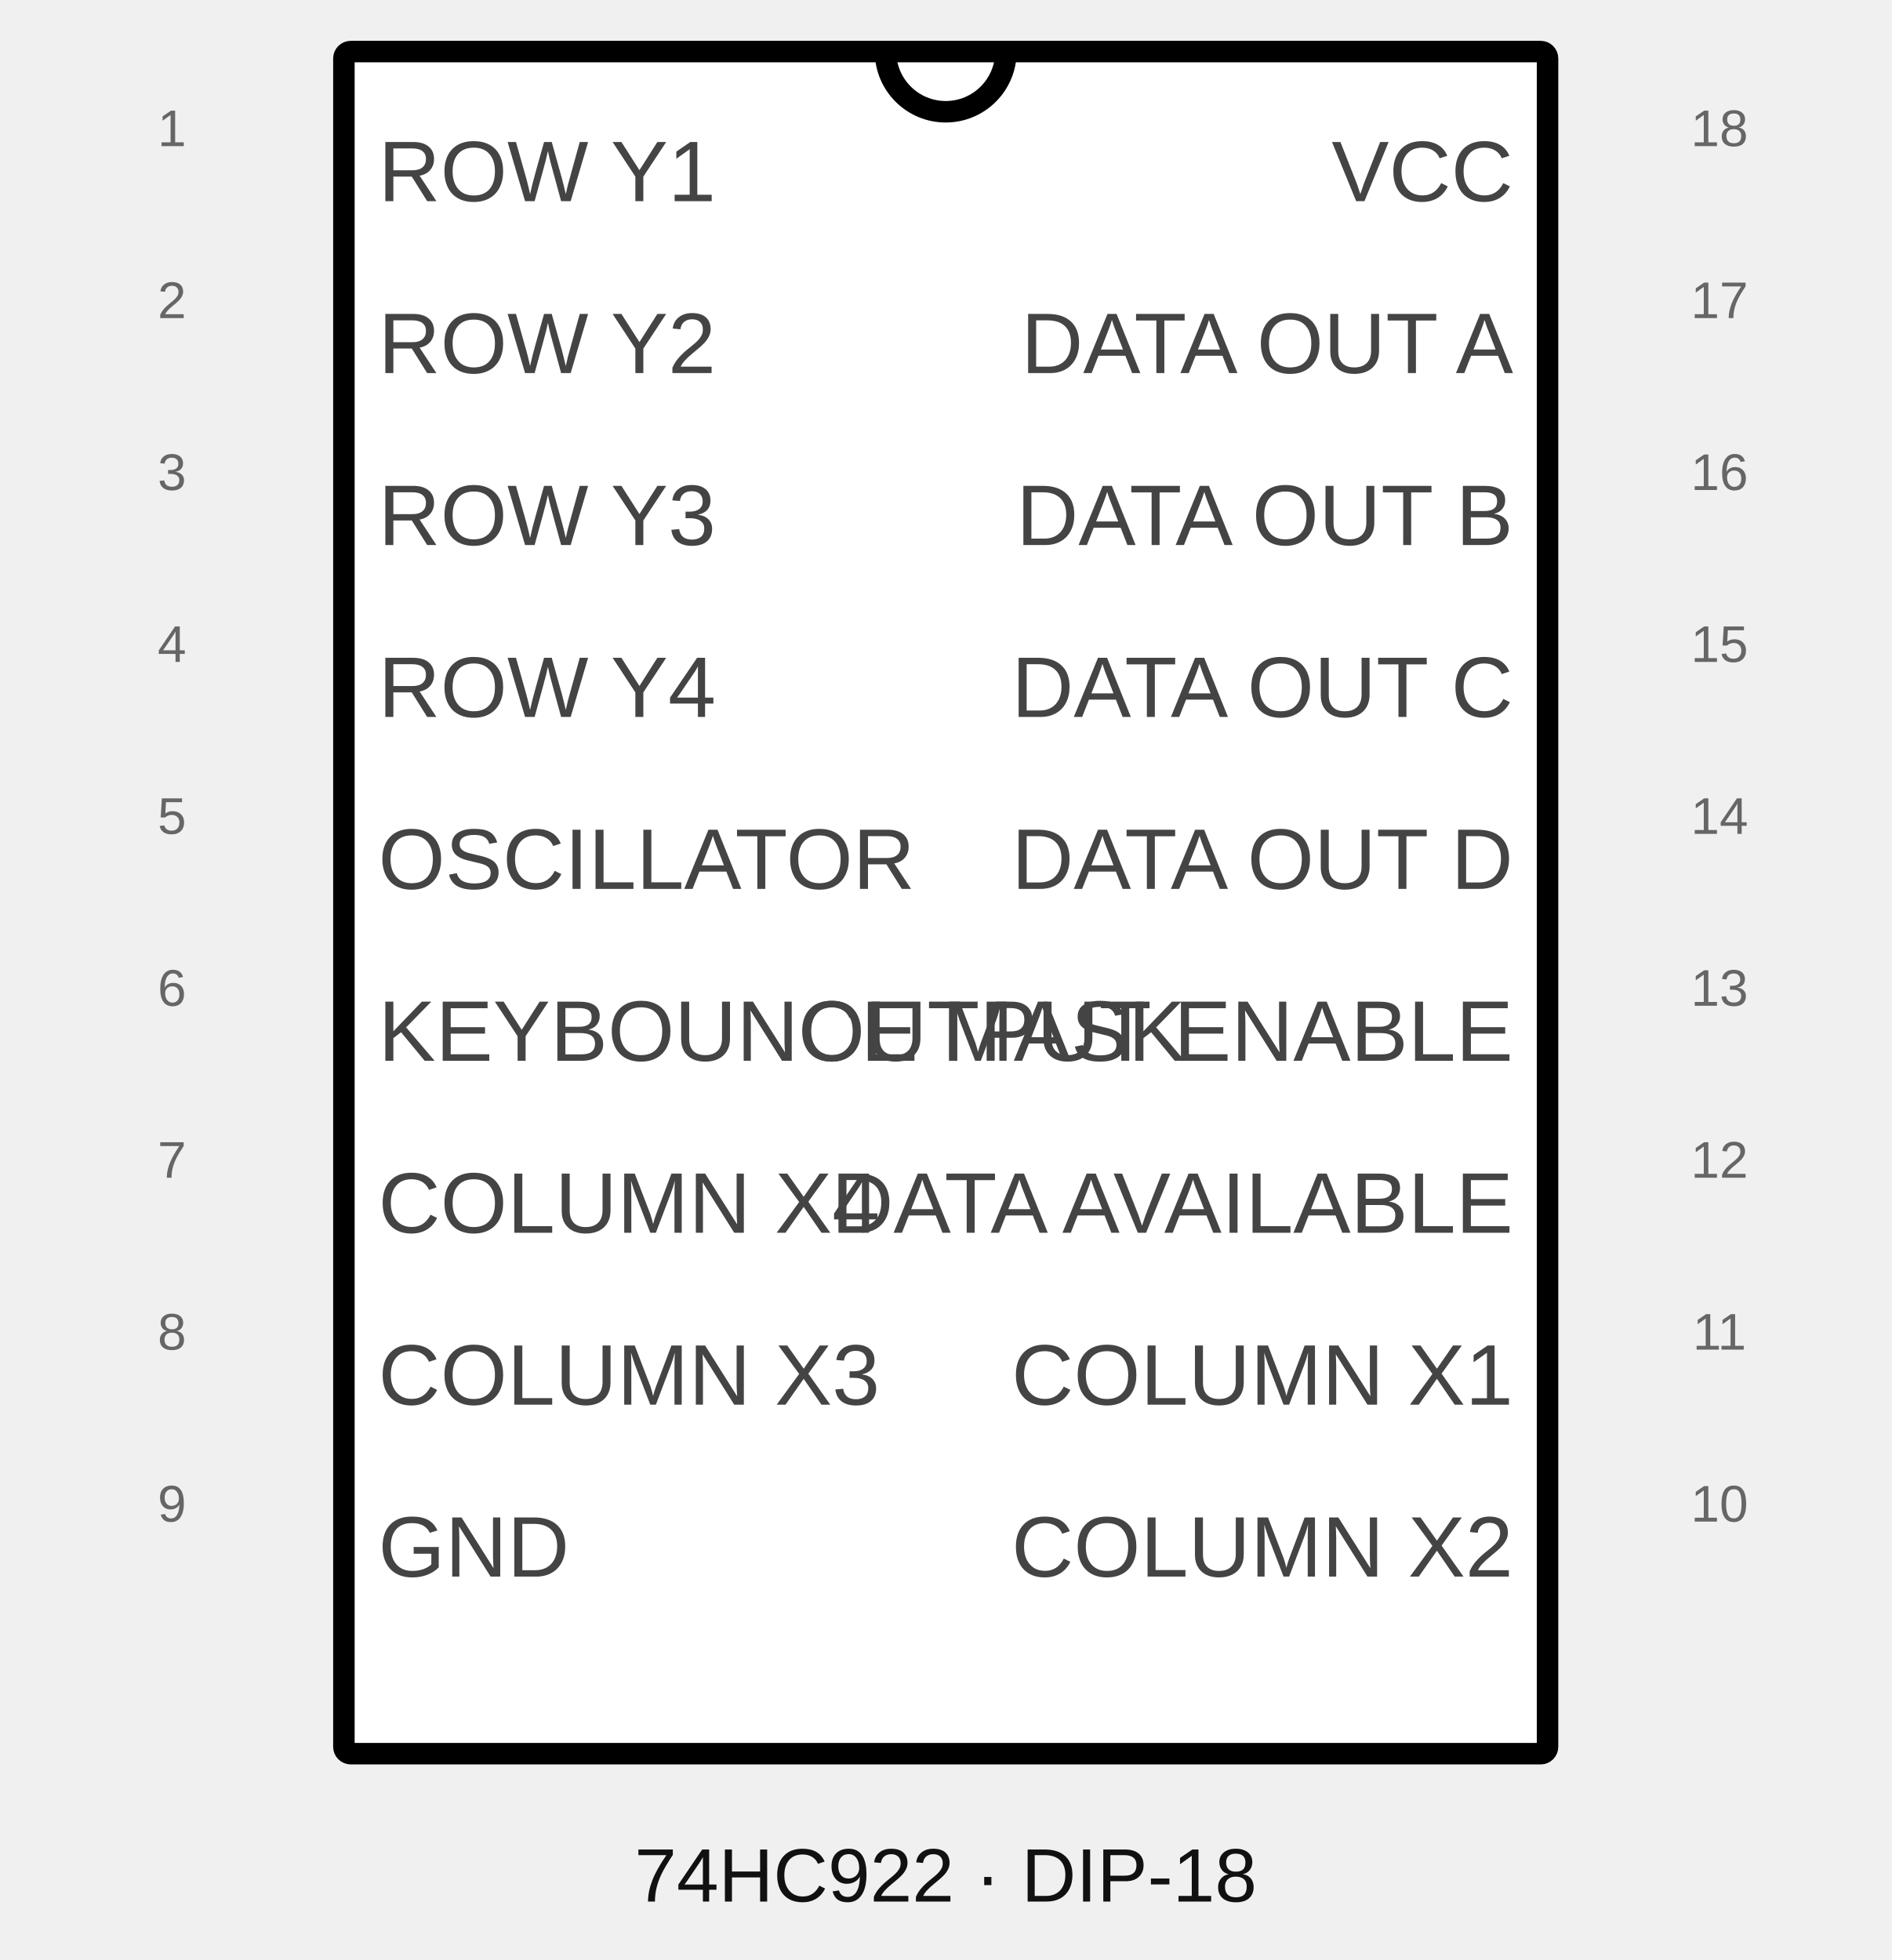
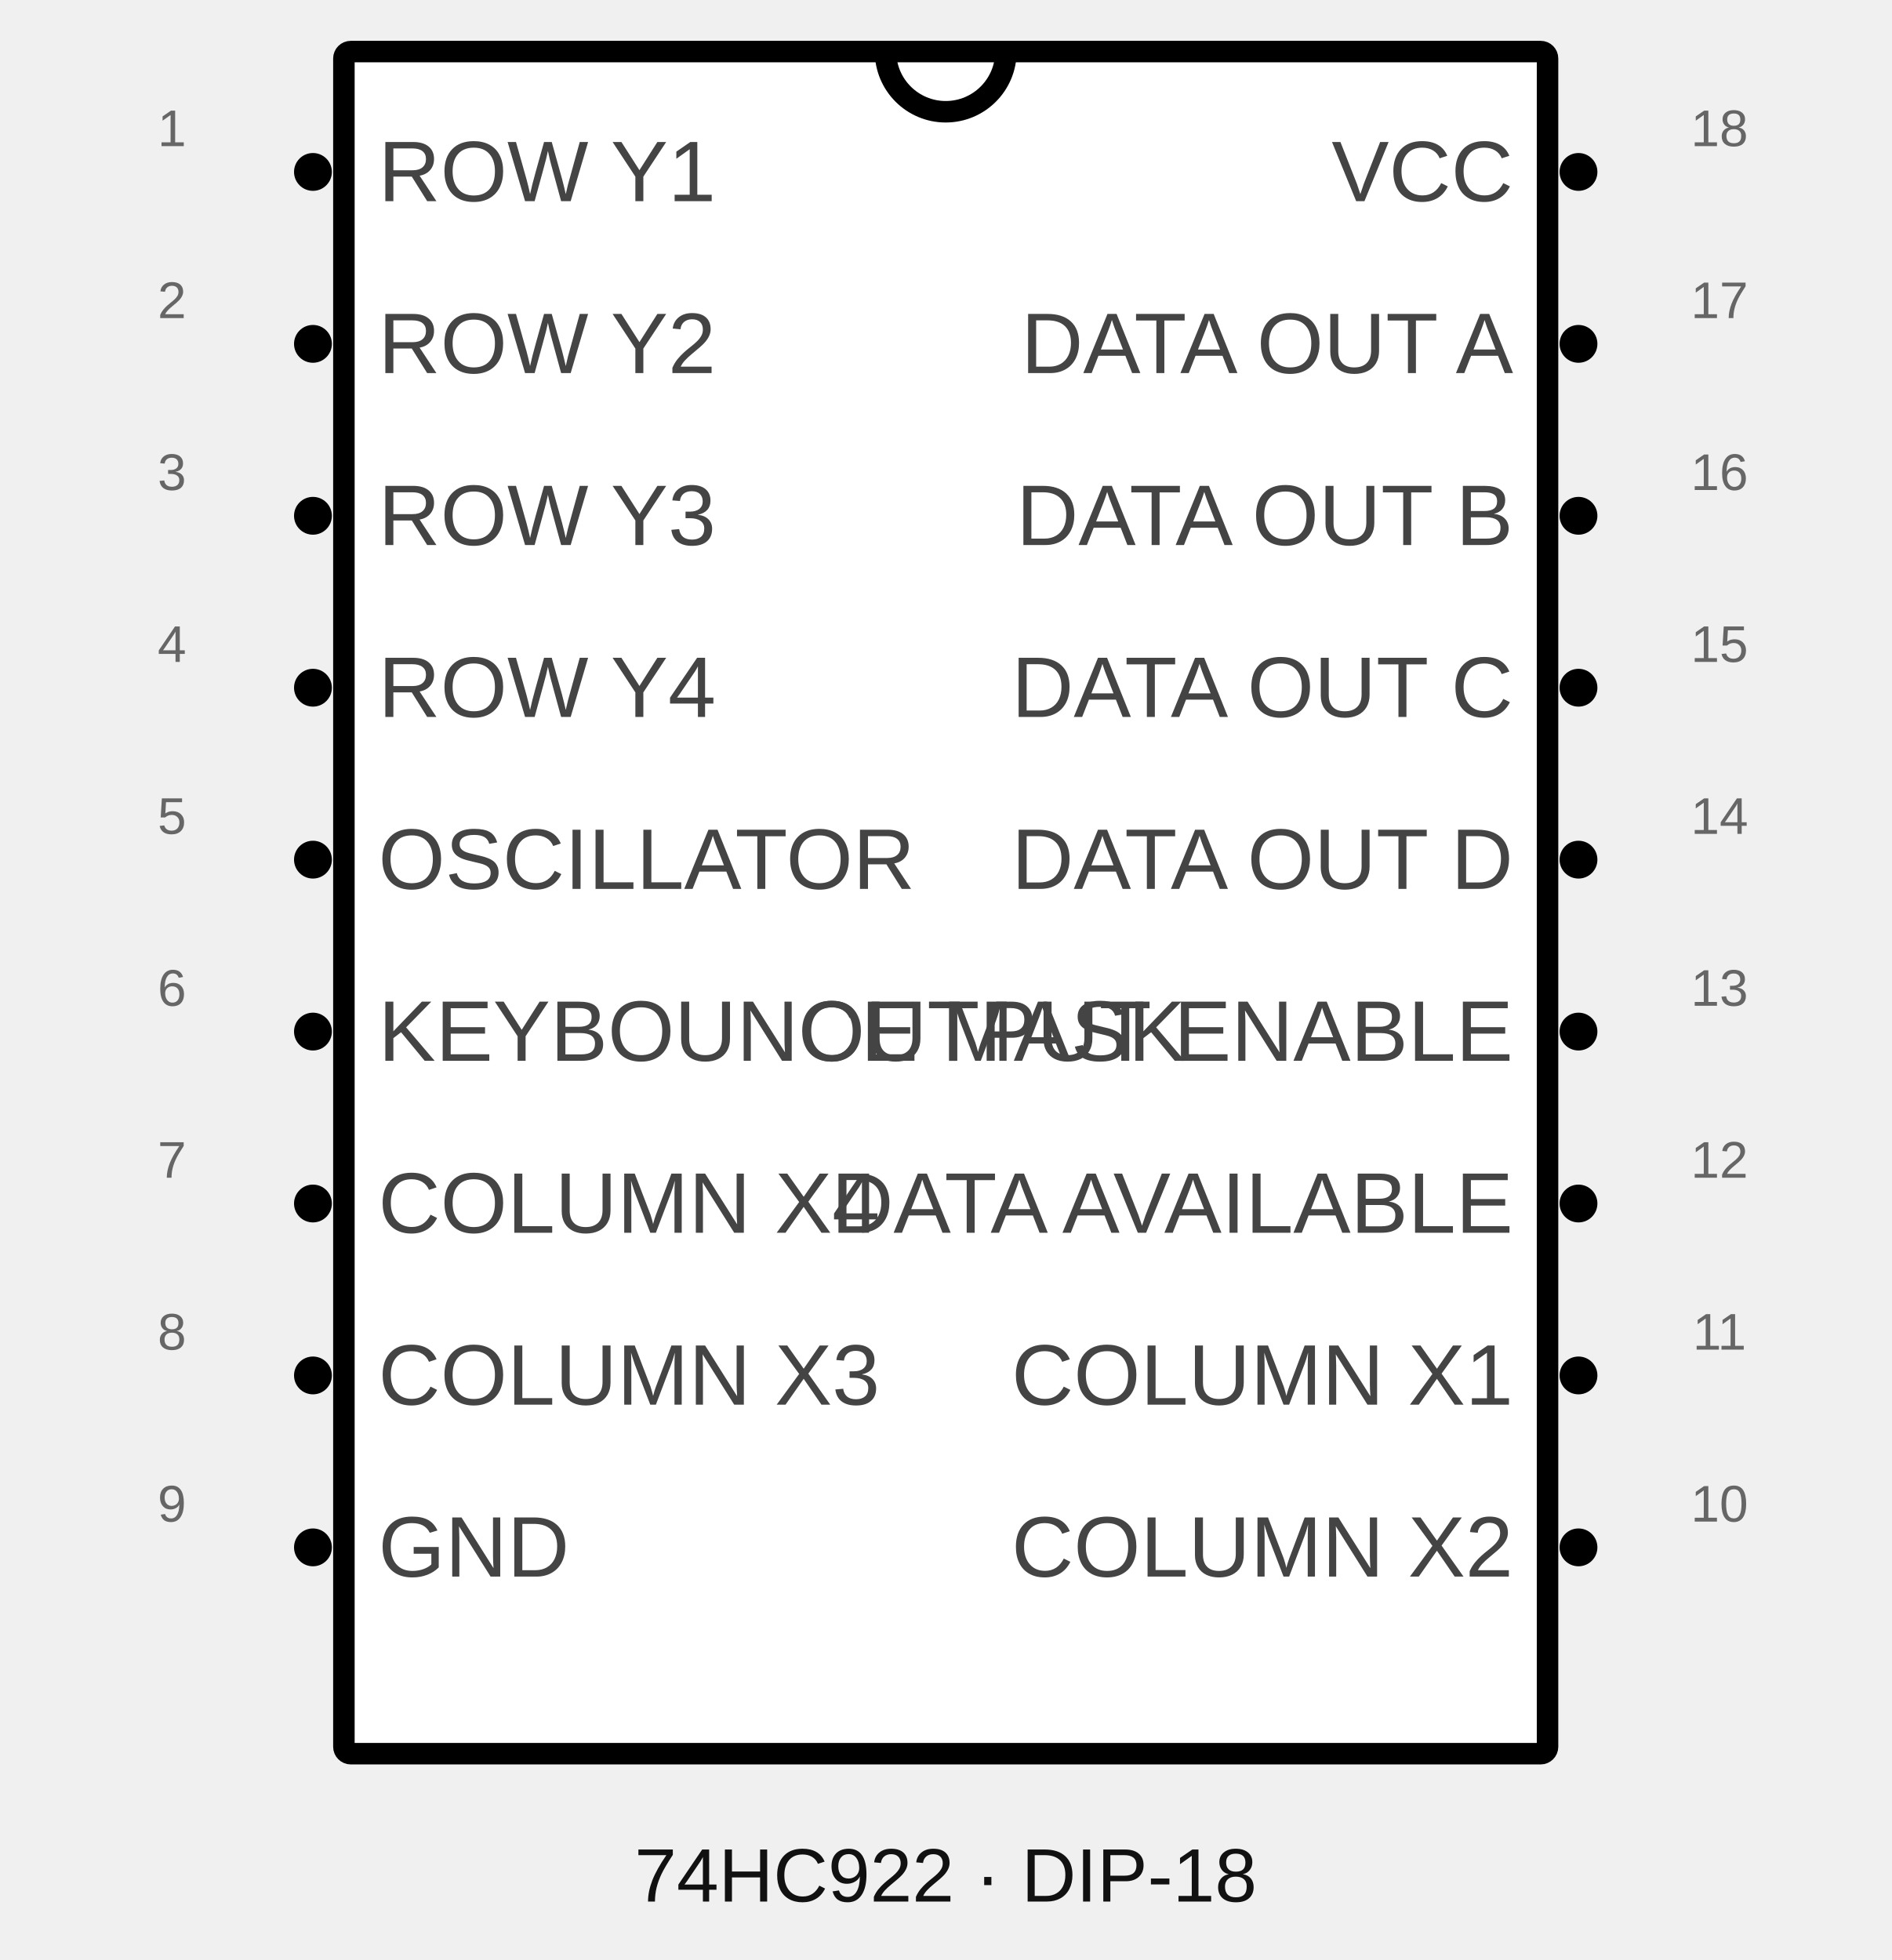
<svg xmlns="http://www.w3.org/2000/svg" viewBox="0 0 1100 1140" role="img" aria-labelledby="title desc">
-   <style>.body{fill:#fff;stroke:#000;stroke-width:12.5}.lead{stroke:#787878;stroke-width:9.72;stroke-linecap:round}.pin{fill:none;stroke:none}.name{font:50px "Droid Sans",Arial,sans-serif;fill:#444}.number{font:30px "Droid Sans",Arial,sans-serif;fill:#666}.title{font:44px "Droid Sans",Arial,sans-serif;fill:#111}</style>
+   <style>.body{fill:#fff;stroke:#000;stroke-width:12.5}.lead{stroke:#787878;stroke-width:9.72;stroke-linecap:round}.node{fill:#000}.pin{fill:none;stroke:none}.name{font:50px "Droid Sans",Arial,sans-serif;fill:#444}.number{font:30px "Droid Sans",Arial,sans-serif;fill:#666}.title{font:44px "Droid Sans",Arial,sans-serif;fill:#111}</style>
  <text class="title" x="550" y="1106" text-anchor="middle">74HC922 · DIP-18</text>
  <rect class="body" x="200" y="30" width="700" height="990" rx="4" />
  <path d="M515.0 30a35 35 0 0 0 70 0" fill="none" stroke="#000" stroke-width="12.5" />
+   <circle class="node" cx="182" cy="100" r="11" />
  <rect class="pin" id="connector0pin" data-pin-number="1" data-pin-name="ROW Y1" data-direction="input" x="5" y="95" width="195" height="10" />
  <text class="name" x="220" y="117" text-anchor="start">ROW Y1</text>
  <text class="number" x="100" y="85" text-anchor="middle">1</text>
+   <circle class="node" cx="182" cy="200" r="11" />
  <rect class="pin" id="connector1pin" data-pin-number="2" data-pin-name="ROW Y2" data-direction="input" x="5" y="195" width="195" height="10" />
  <text class="name" x="220" y="217" text-anchor="start">ROW Y2</text>
  <text class="number" x="100" y="185" text-anchor="middle">2</text>
+   <circle class="node" cx="182" cy="300" r="11" />
  <rect class="pin" id="connector2pin" data-pin-number="3" data-pin-name="ROW Y3" data-direction="input" x="5" y="295" width="195" height="10" />
  <text class="name" x="220" y="317" text-anchor="start">ROW Y3</text>
  <text class="number" x="100" y="285" text-anchor="middle">3</text>
+   <circle class="node" cx="182" cy="400" r="11" />
  <rect class="pin" id="connector3pin" data-pin-number="4" data-pin-name="ROW Y4" data-direction="input" x="5" y="395" width="195" height="10" />
  <text class="name" x="220" y="417" text-anchor="start">ROW Y4</text>
  <text class="number" x="100" y="385" text-anchor="middle">4</text>
+   <circle class="node" cx="182" cy="500" r="11" />
  <rect class="pin" id="connector4pin" data-pin-number="5" data-pin-name="OSCILLATOR" data-direction="input" x="5" y="495" width="195" height="10" />
  <text class="name" x="220" y="517" text-anchor="start">OSCILLATOR</text>
  <text class="number" x="100" y="485" text-anchor="middle">5</text>
+   <circle class="node" cx="182" cy="600" r="11" />
  <rect class="pin" id="connector5pin" data-pin-number="6" data-pin-name="KEYBOUNCE MASK" data-direction="input" x="5" y="595" width="195" height="10" />
  <text class="name" x="220" y="617" text-anchor="start">KEYBOUNCE MASK</text>
  <text class="number" x="100" y="585" text-anchor="middle">6</text>
+   <circle class="node" cx="182" cy="700" r="11" />
  <rect class="pin" id="connector6pin" data-pin-number="7" data-pin-name="COLUMN X4" data-direction="output" x="5" y="695" width="195" height="10" />
  <text class="name" x="220" y="717" text-anchor="start">COLUMN X4</text>
  <text class="number" x="100" y="685" text-anchor="middle">7</text>
+   <circle class="node" cx="182" cy="800" r="11" />
  <rect class="pin" id="connector7pin" data-pin-number="8" data-pin-name="COLUMN X3" data-direction="output" x="5" y="795" width="195" height="10" />
  <text class="name" x="220" y="817" text-anchor="start">COLUMN X3</text>
  <text class="number" x="100" y="785" text-anchor="middle">8</text>
+   <circle class="node" cx="182" cy="900" r="11" />
  <rect class="pin" id="connector8pin" data-pin-number="9" data-pin-name="GND" data-direction="power" x="5" y="895" width="195" height="10" />
  <text class="name" x="220" y="917" text-anchor="start">GND</text>
  <text class="number" x="100" y="885" text-anchor="middle">9</text>
+   <circle class="node" cx="918" cy="900" r="11" />
  <rect class="pin" id="connector9pin" data-pin-number="10" data-pin-name="COLUMN X2" data-direction="output" x="900" y="895" width="195" height="10" />
  <text class="name" x="880" y="917" text-anchor="end">COLUMN X2</text>
  <text class="number" x="1000" y="885" text-anchor="middle">10</text>
+   <circle class="node" cx="918" cy="800" r="11" />
  <rect class="pin" id="connector10pin" data-pin-number="11" data-pin-name="COLUMN X1" data-direction="output" x="900" y="795" width="195" height="10" />
  <text class="name" x="880" y="817" text-anchor="end">COLUMN X1</text>
  <text class="number" x="1000" y="785" text-anchor="middle">11</text>
+   <circle class="node" cx="918" cy="700" r="11" />
  <rect class="pin" id="connector11pin" data-pin-number="12" data-pin-name="DATA AVAILABLE" data-direction="output" x="900" y="695" width="195" height="10" />
  <text class="name" x="880" y="717" text-anchor="end">DATA AVAILABLE</text>
  <text class="number" x="1000" y="685" text-anchor="middle">12</text>
+   <circle class="node" cx="918" cy="600" r="11" />
  <rect class="pin" id="connector12pin" data-pin-number="13" data-pin-name="OUTPUT ENABLE" data-direction="input" x="900" y="595" width="195" height="10" />
  <text class="name" x="880" y="617" text-anchor="end">OUTPUT ENABLE</text>
  <text class="number" x="1000" y="585" text-anchor="middle">13</text>
+   <circle class="node" cx="918" cy="500" r="11" />
  <rect class="pin" id="connector13pin" data-pin-number="14" data-pin-name="DATA OUT D" data-direction="output" x="900" y="495" width="195" height="10" />
  <text class="name" x="880" y="517" text-anchor="end">DATA OUT D</text>
  <text class="number" x="1000" y="485" text-anchor="middle">14</text>
+   <circle class="node" cx="918" cy="400" r="11" />
  <rect class="pin" id="connector14pin" data-pin-number="15" data-pin-name="DATA OUT C" data-direction="output" x="900" y="395" width="195" height="10" />
  <text class="name" x="880" y="417" text-anchor="end">DATA OUT C</text>
  <text class="number" x="1000" y="385" text-anchor="middle">15</text>
+   <circle class="node" cx="918" cy="300" r="11" />
  <rect class="pin" id="connector15pin" data-pin-number="16" data-pin-name="DATA OUT B" data-direction="output" x="900" y="295" width="195" height="10" />
  <text class="name" x="880" y="317" text-anchor="end">DATA OUT B</text>
  <text class="number" x="1000" y="285" text-anchor="middle">16</text>
+   <circle class="node" cx="918" cy="200" r="11" />
  <rect class="pin" id="connector16pin" data-pin-number="17" data-pin-name="DATA OUT A" data-direction="output" x="900" y="195" width="195" height="10" />
  <text class="name" x="880" y="217" text-anchor="end">DATA OUT A</text>
  <text class="number" x="1000" y="185" text-anchor="middle">17</text>
+   <circle class="node" cx="918" cy="100" r="11" />
  <rect class="pin" id="connector17pin" data-pin-number="18" data-pin-name="VCC" data-direction="power" x="900" y="95" width="195" height="10" />
  <text class="name" x="880" y="117" text-anchor="end">VCC</text>
  <text class="number" x="1000" y="85" text-anchor="middle">18</text>
</svg>
